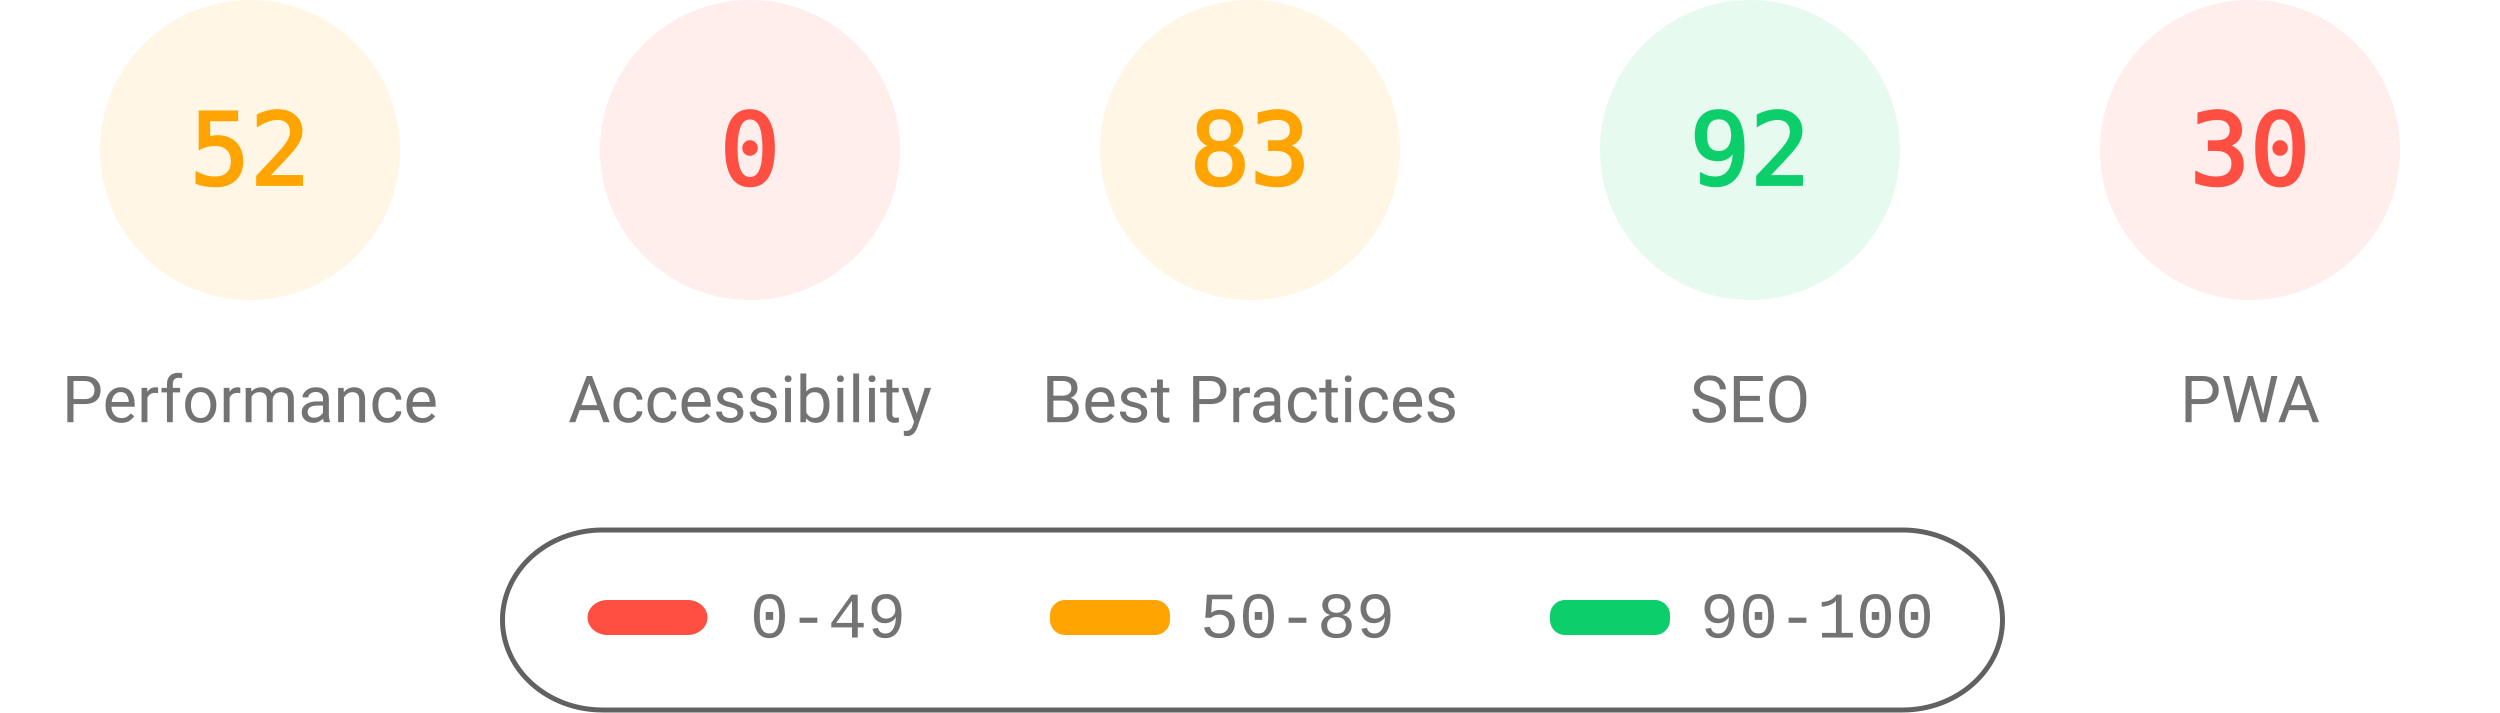
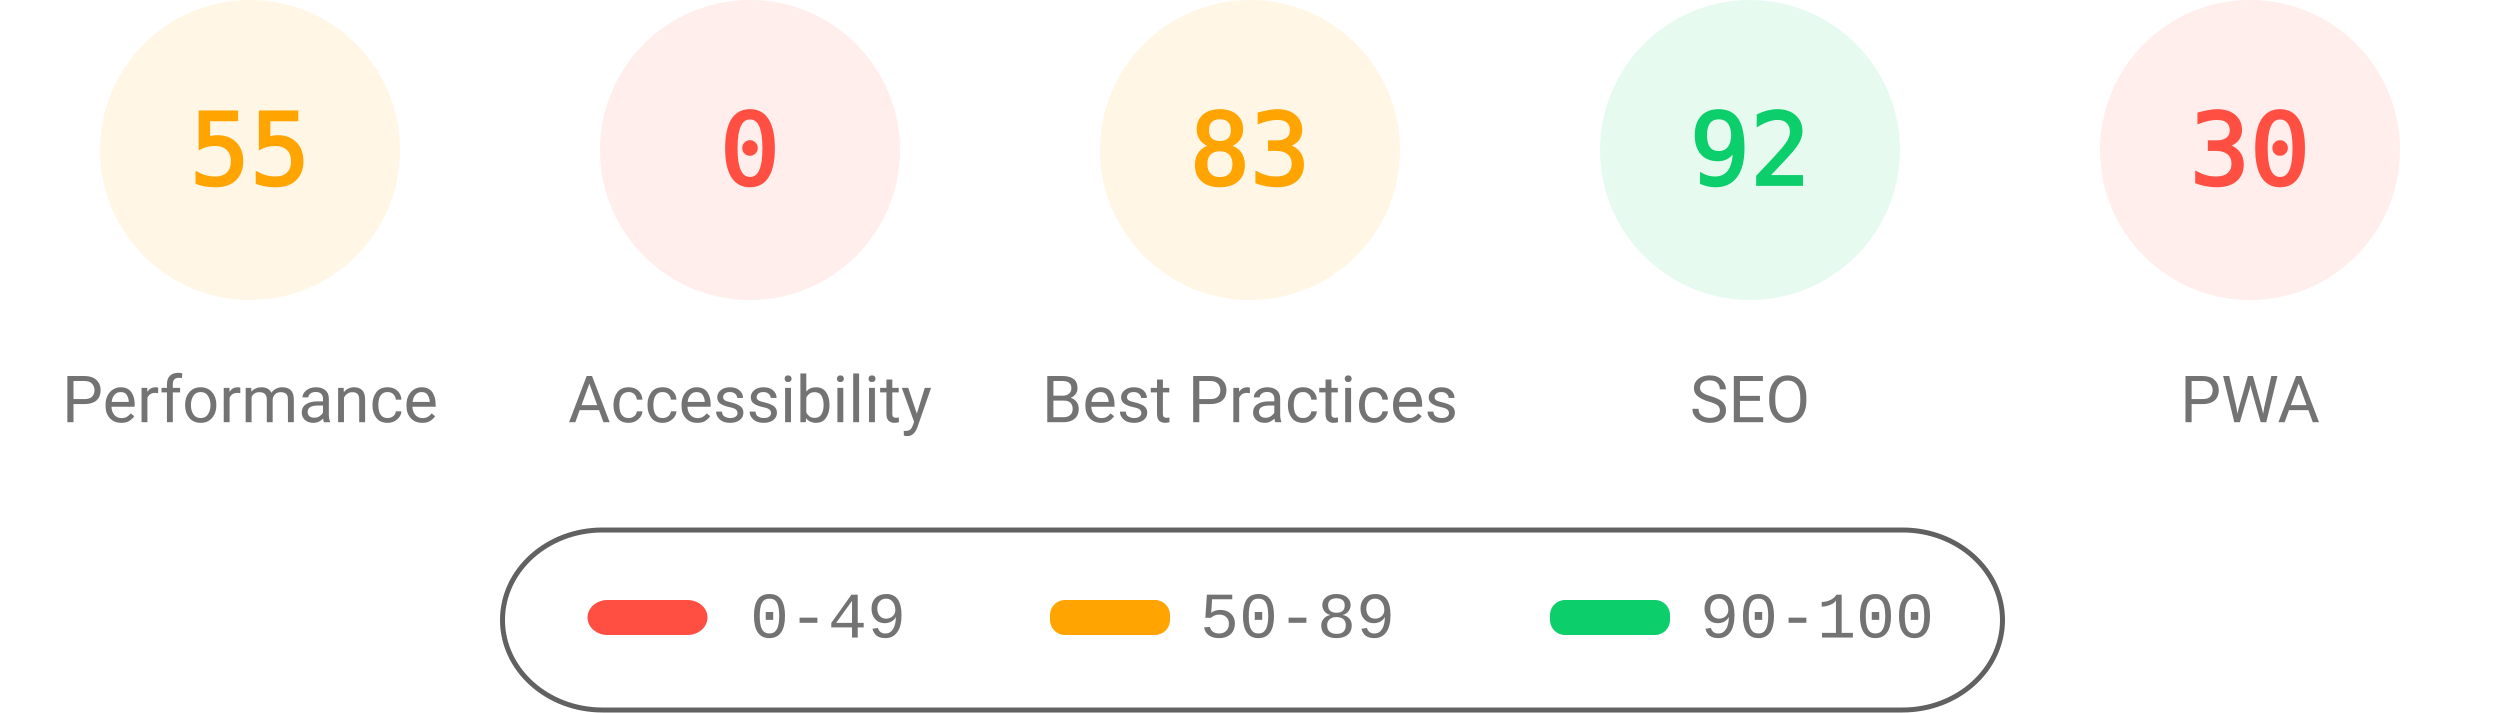
<svg xmlns="http://www.w3.org/2000/svg" fill="none" width="1000" height="285">
  <style>.gauge-base{opacity:.1}.gauge-arc{fill:none;animation-delay:250ms;stroke-linecap:round;transform:rotate(-90deg);transform-origin:100px 60px;animation:load-gauge 1s ease forwards}.guage-text{font-size:40px;font-family:monospace;text-align:center}.guage-red{color:#ff4e42;fill:#ff4e42;stroke:#ff4e42}.guage-orange{color:#ffa400;fill:#ffa400;stroke:#ffa400}.guage-green{color:#0cce6b;fill:#0cce6b;stroke:#0cce6b}.guage-undefined{color:#5c5c5c;fill:#5c5c5c;stroke:#5c5c5c}.guage-title{color:#737373;fill:#737373;stroke:none;font-size:26px;line-height:26px;font-family:Roboto,Halvetica,Arial,sans-serif}@keyframes load-gauge{from{stroke-dasharray:0 352.858}}</style>
  <svg class="guage-div guage-perf guage-orange" viewBox="0 0 200 200" width="200" height="200">
    <circle class="gauge-base" r="56" cx="100" cy="60" stroke-width="8" />
-     <circle class="gauge-arc guage-arc-1" r="56" cx="100" cy="60" stroke-width="8" style="stroke-dasharray:182.966,351.858" />
-     <text class="guage-text" x="100" y="60" alignment-baseline="central" dominant-baseline="central" text-anchor="middle">52</text>
+     <circle class="gauge-arc guage-arc-1" r="56" cx="100" cy="60" stroke-width="8" style="stroke-dasharray:193.522,351.858" />
+     <text class="guage-text" x="100" y="60" alignment-baseline="central" dominant-baseline="central" text-anchor="middle">55</text>
    <text class="guage-title" x="100" y="160" alignment-baseline="central" dominant-baseline="central" text-anchor="middle">Performance</text>
  </svg>
  <svg class="guage-div guage-acc guage-red" viewBox="0 0 200 200" width="200" height="200" x="200">
    <circle class="gauge-base" r="56" cx="100" cy="60" stroke-width="8" />
    <circle class="gauge-arc guage-arc-2" r="56" cx="100" cy="60" stroke-width="8" style="stroke-dasharray:0,351.858" />
    <text class="guage-text" x="100" y="60" alignment-baseline="central" dominant-baseline="central" text-anchor="middle">0</text>
    <text class="guage-title" x="100" y="160" alignment-baseline="central" dominant-baseline="central" text-anchor="middle">Accessibility</text>
  </svg>
  <svg class="guage-div guage-best guage-orange" viewBox="0 0 200 200" width="200" height="200" x="400">
    <circle class="gauge-base" r="56" cx="100" cy="60" stroke-width="8" />
    <circle class="gauge-arc guage-arc-3" r="56" cx="100" cy="60" stroke-width="8" style="stroke-dasharray:292.042,351.858" />
    <text class="guage-text" x="100" y="60" alignment-baseline="central" dominant-baseline="central" text-anchor="middle">83</text>
    <text class="guage-title" x="100" y="160" alignment-baseline="central" dominant-baseline="central" text-anchor="middle">Best Practices</text>
  </svg>
  <svg class="guage-div guage-seo guage-green" viewBox="0 0 200 200" width="200" height="200" x="600">
    <circle class="gauge-base" r="56" cx="100" cy="60" stroke-width="8" />
    <circle class="gauge-arc guage-arc-4" r="56" cx="100" cy="60" stroke-width="8" style="stroke-dasharray:323.709,351.858" />
    <text class="guage-text" x="100" y="60" alignment-baseline="central" dominant-baseline="central" text-anchor="middle">92</text>
    <text class="guage-title" x="100" y="160" alignment-baseline="central" dominant-baseline="central" text-anchor="middle">SEO</text>
  </svg>
  <svg class="guage-div guage-pwa guage-red" viewBox="0 0 200 200" width="200" height="200" x="800">
    <circle class="gauge-base" r="56" cx="100" cy="60" stroke-width="8" />
    <circle class="gauge-arc guage-arc-4" r="56" cx="100" cy="60" stroke-width="8" style="stroke-dasharray:105.557,351.858" />
    <text class="guage-text" x="100" y="60" alignment-baseline="central" dominant-baseline="central" text-anchor="middle">30</text>
    <text class="guage-title" x="100" y="160" alignment-baseline="central" dominant-baseline="central" text-anchor="middle">PWA</text>
  </svg>
  <svg width="604" height="76" x="200" y="210">
    <path fill="none" id="canvas_background" d="M-1-1h604v80H-1z" />
    <rect fill-opacity="0" stroke="#616161" stroke-width="2" rx="40" id="svg_2" height="72" width="600" y="2" x="1" fill="#000" />
    <rect stroke="#000" rx="8" id="svg_3" height="14" width="48" y="30" x="35" stroke-opacity="null" stroke-width="0" fill="#ff4e42" />
    <rect stroke="#000" rx="6" id="svg_4" height="14" width="48" y="30" x="220" stroke-opacity="null" stroke-width="0" fill="#ffa400" />
    <rect stroke="#000" rx="6" id="svg_5" height="14" width="48" y="30" x="420" stroke-opacity="null" stroke-width="0" fill="#0cce6b" />
    <text xml:space="preserve" text-anchor="start" font-family="'Courier New', Courier, monospace" font-size="26" id="svg_6" y="45" x="100" stroke-opacity="null" stroke-width="0" stroke="#000" fill="#737373">0-49</text>
    <text xml:space="preserve" text-anchor="start" font-family="'Courier New', Courier, monospace" font-size="26" id="svg_7" y="45" x="280" stroke-opacity="null" stroke-width="0" stroke="#000" fill="#737373">50-89</text>
    <text xml:space="preserve" text-anchor="start" font-family="'Courier New', Courier, monospace" font-size="26" id="svg_8" y="45" x="480" stroke-opacity="null" stroke-width="0" stroke="#000" fill="#737373">90-100</text>
  </svg>
</svg>
